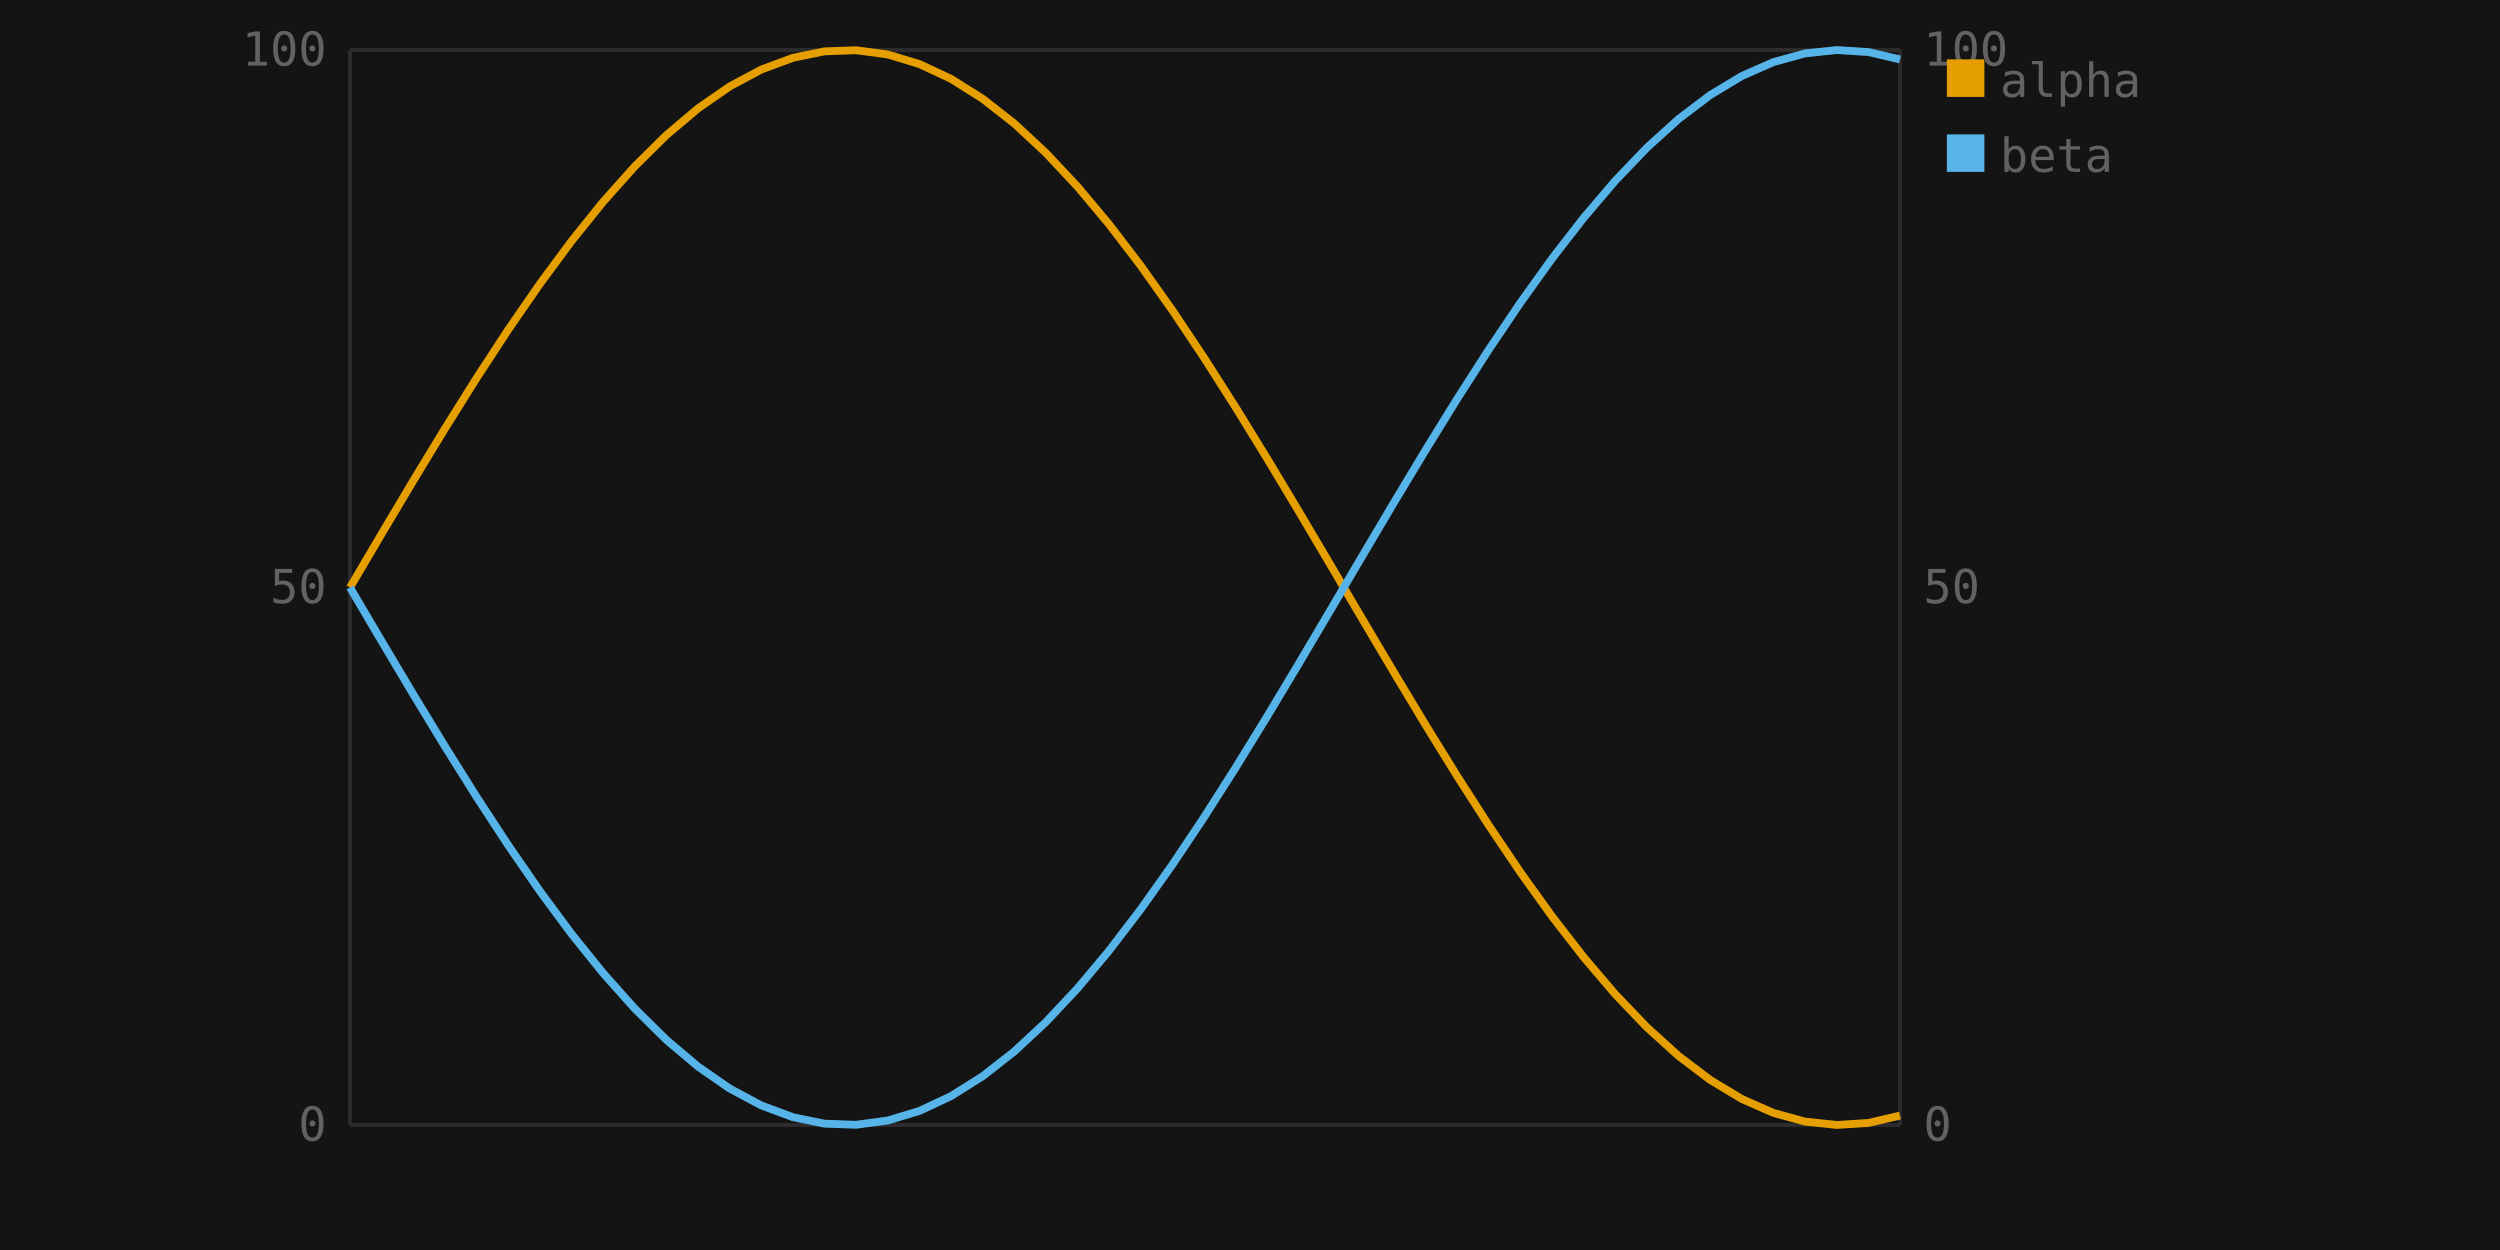
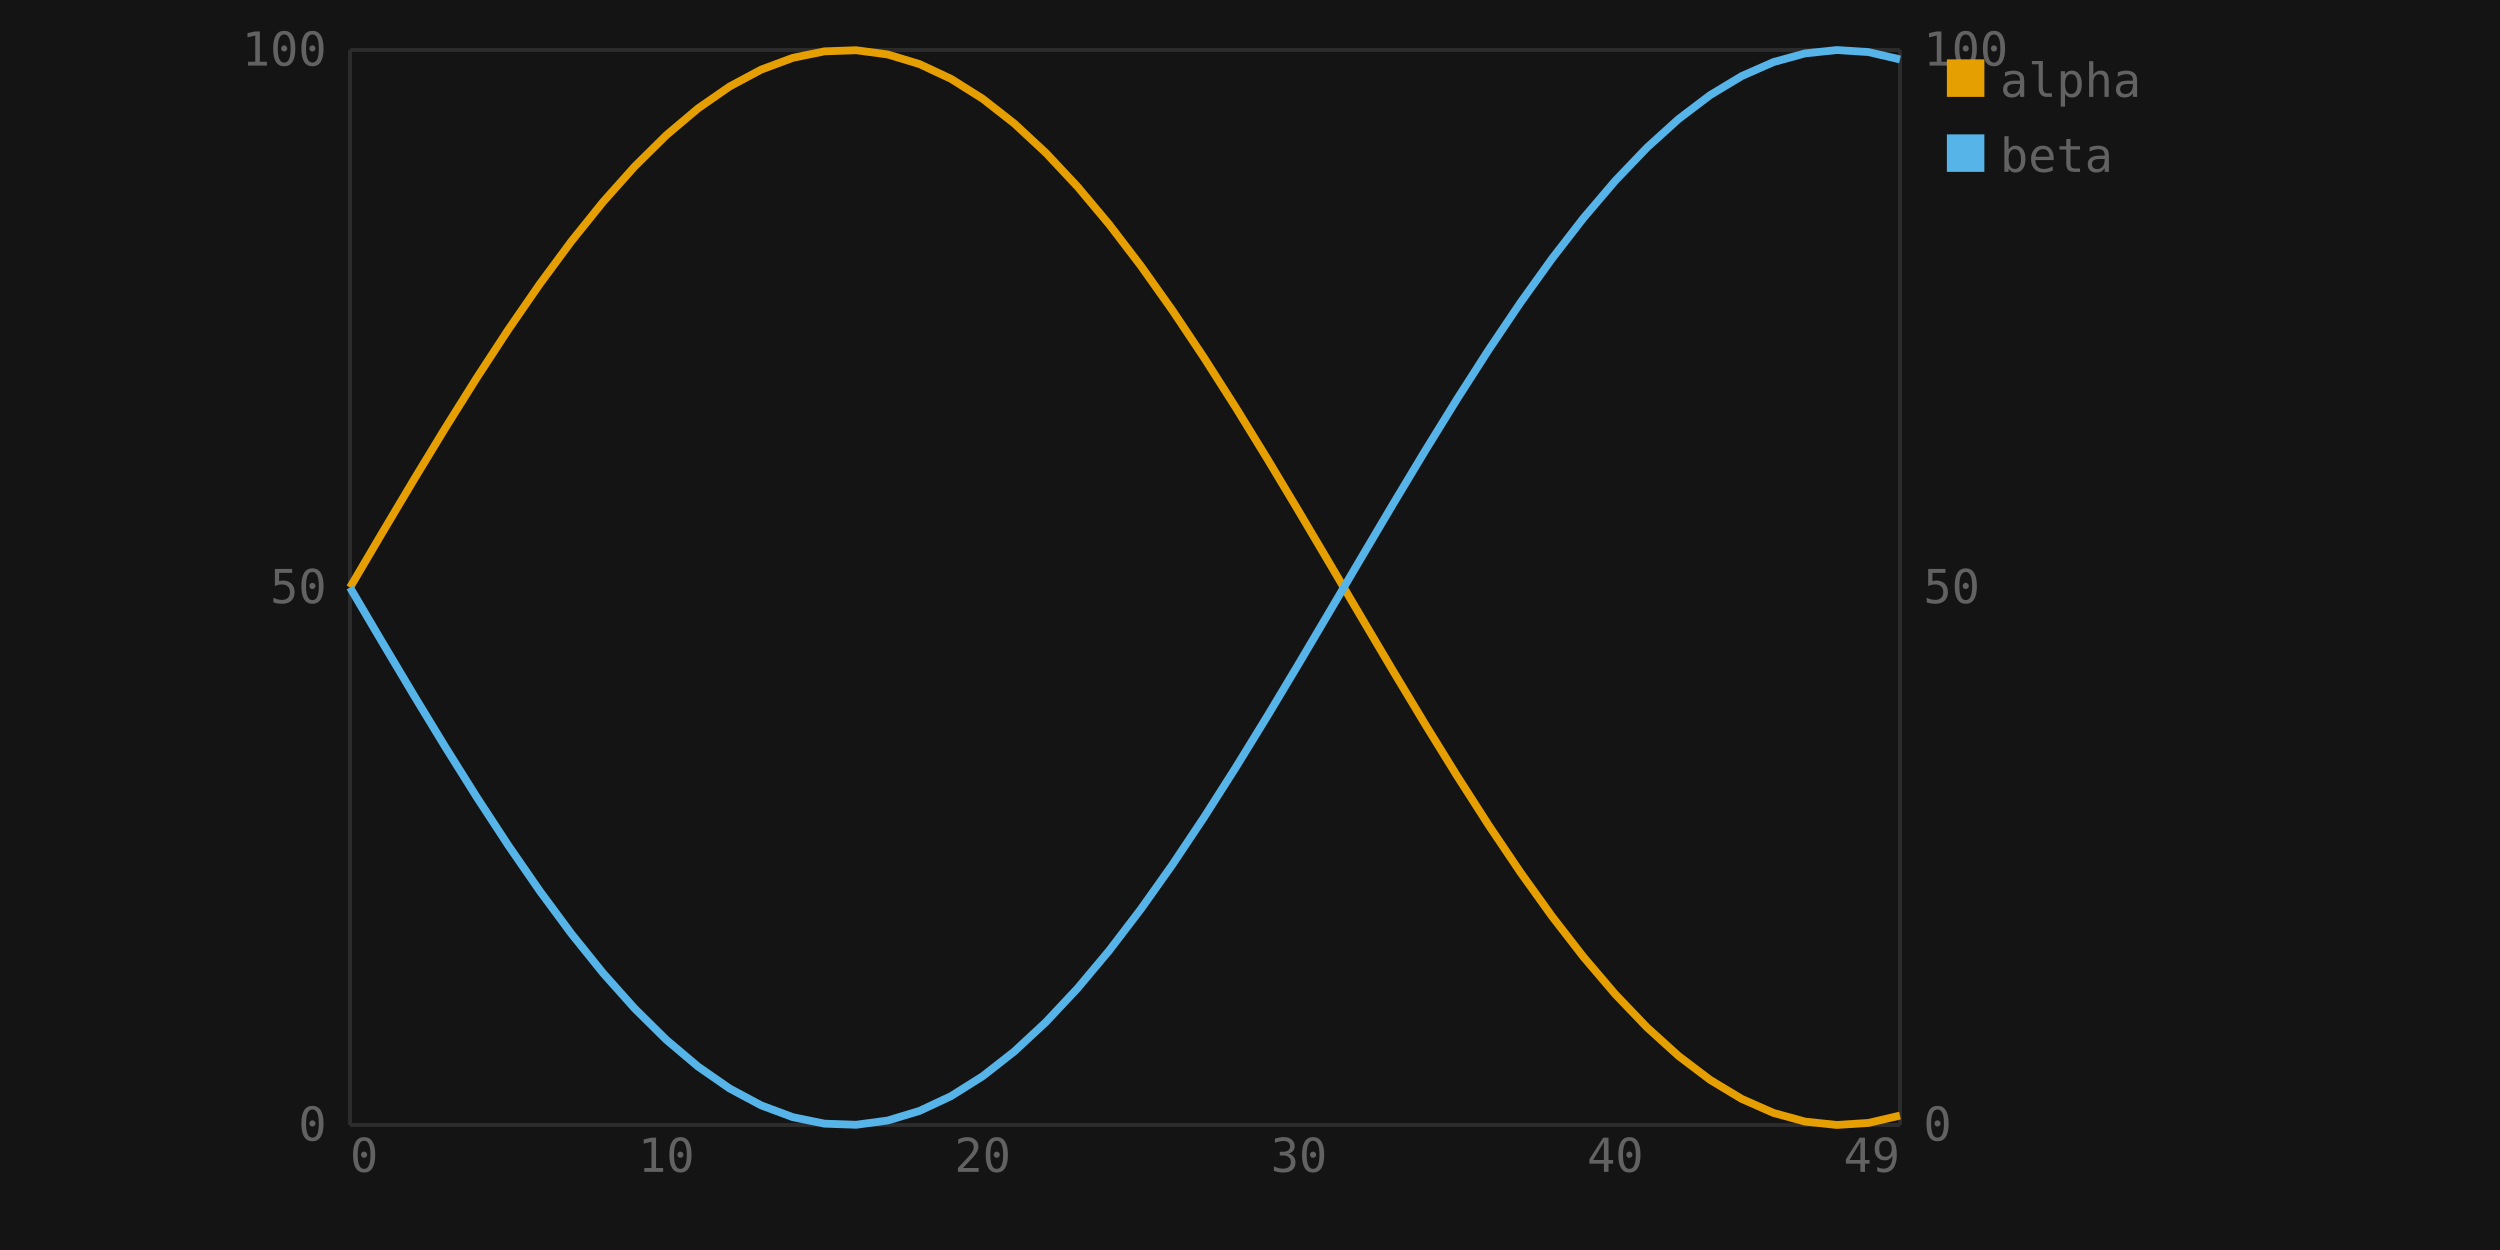
<svg xmlns="http://www.w3.org/2000/svg" viewBox="0 0 640 320" width="640" height="320">
  <rect width="100%" height="100%" fill="#141414" />
  <line x1="89.6" y1="12.8" x2="89.6" y2="288" stroke="#2c2c2c" stroke-width="1" />
  <line x1="89.6" y1="288" x2="486.4" y2="288" stroke="#2c2c2c" stroke-width="1" />
  <line x1="486.4" y1="12.8" x2="486.4" y2="288" stroke="#2c2c2c" stroke-width="1" />
  <line x1="89.6" y1="12.8" x2="486.4" y2="12.8" stroke="#2c2c2c" stroke-width="1" />
  <text x="83.6" y="292" text-anchor="end" font-size="12" font-family="monospace" fill="#626262">0</text>
  <text x="492.4" y="292" text-anchor="start" font-size="12" font-family="monospace" fill="#626262">0</text>
  <text x="83.6" y="154.4" text-anchor="end" font-size="12" font-family="monospace" fill="#626262">50</text>
  <text x="492.4" y="154.4" text-anchor="start" font-size="12" font-family="monospace" fill="#626262">50</text>
  <text x="83.6" y="16.8" text-anchor="end" font-size="12" font-family="monospace" fill="#626262">100</text>
  <text x="492.4" y="16.8" text-anchor="start" font-size="12" font-family="monospace" fill="#626262">100</text>
+   <text x="89.6" y="300" text-anchor="start" font-size="12" font-family="monospace" fill="#626262">0</text>
+   <text x="170.58" y="300" text-anchor="middle" font-size="12" font-family="monospace" fill="#626262">10</text>
+   <text x="251.559" y="300" text-anchor="middle" font-size="12" font-family="monospace" fill="#626262">20</text>
+   <text x="332.539" y="300" text-anchor="middle" font-size="12" font-family="monospace" fill="#626262">30</text>
+   <text x="413.518" y="300" text-anchor="middle" font-size="12" font-family="monospace" fill="#626262">40</text>
+   <text x="486.4" y="300" text-anchor="end" font-size="12" font-family="monospace" fill="#626262">49</text>
  <rect x="498.4" y="15.2" width="9.6" height="9.6" fill="#e69f00" />
  <text x="512" y="24.8" text-anchor="start" font-size="12" font-family="monospace" fill="#626262">alpha</text>
  <rect x="498.4" y="34.4" width="9.6" height="9.6" fill="#56b4e9" />
  <text x="512" y="44" text-anchor="start" font-size="12" font-family="monospace" fill="#626262">beta</text>
  <path d="M89.6 150.4 L97.698 136.663 L105.796 123.063 L113.894 109.736 L121.992 96.816 L130.09 84.431 L138.188 72.705 L146.286 61.756 L154.384 51.692 L162.482 42.614 L170.58 34.614 L178.678 27.77 L186.776 22.151 L194.873 17.814 L202.971 14.802 L211.069 13.145 L219.167 12.859 L227.265 13.947 L235.363 16.399 L243.461 20.189 L251.559 25.281 L259.657 31.622 L267.755 39.151 L275.853 47.791 L283.951 57.456 L292.049 68.05 L300.147 79.467 L308.245 91.593 L316.343 104.306 L324.441 117.479 L332.539 130.982 L340.637 144.679 L348.735 158.432 L356.833 172.106 L364.931 185.562 L373.029 198.668 L381.127 211.291 L389.224 223.305 L397.322 234.592 L405.42 245.037 L413.518 254.536 L421.616 262.995 L429.714 270.329 L437.812 276.464 L445.91 281.34 L454.008 284.908 L462.106 287.132 L470.204 287.989 L478.302 287.472 L486.4 285.585" fill="none" stroke="#e69f00" stroke-width="2" />
  <path d="M89.6 150.4 L97.698 164.137 L105.796 177.737 L113.894 191.064 L121.992 203.984 L130.09 216.369 L138.188 228.095 L146.286 239.044 L154.384 249.108 L162.482 258.186 L170.58 266.186 L178.678 273.03 L186.776 278.649 L194.873 282.986 L202.971 285.998 L211.069 287.655 L219.167 287.941 L227.265 286.853 L235.363 284.401 L243.461 280.611 L251.559 275.519 L259.657 269.178 L267.755 261.649 L275.853 253.009 L283.951 243.344 L292.049 232.75 L300.147 221.333 L308.245 209.207 L316.343 196.494 L324.441 183.321 L332.539 169.818 L340.637 156.121 L348.735 142.368 L356.833 128.694 L364.931 115.238 L373.029 102.132 L381.127 89.509 L389.224 77.495 L397.322 66.208 L405.42 55.763 L413.518 46.264 L421.616 37.805 L429.714 30.471 L437.812 24.336 L445.91 19.46 L454.008 15.892 L462.106 13.668 L470.204 12.811 L478.302 13.328 L486.4 15.215" fill="none" stroke="#56b4e9" stroke-width="2" />
</svg>
